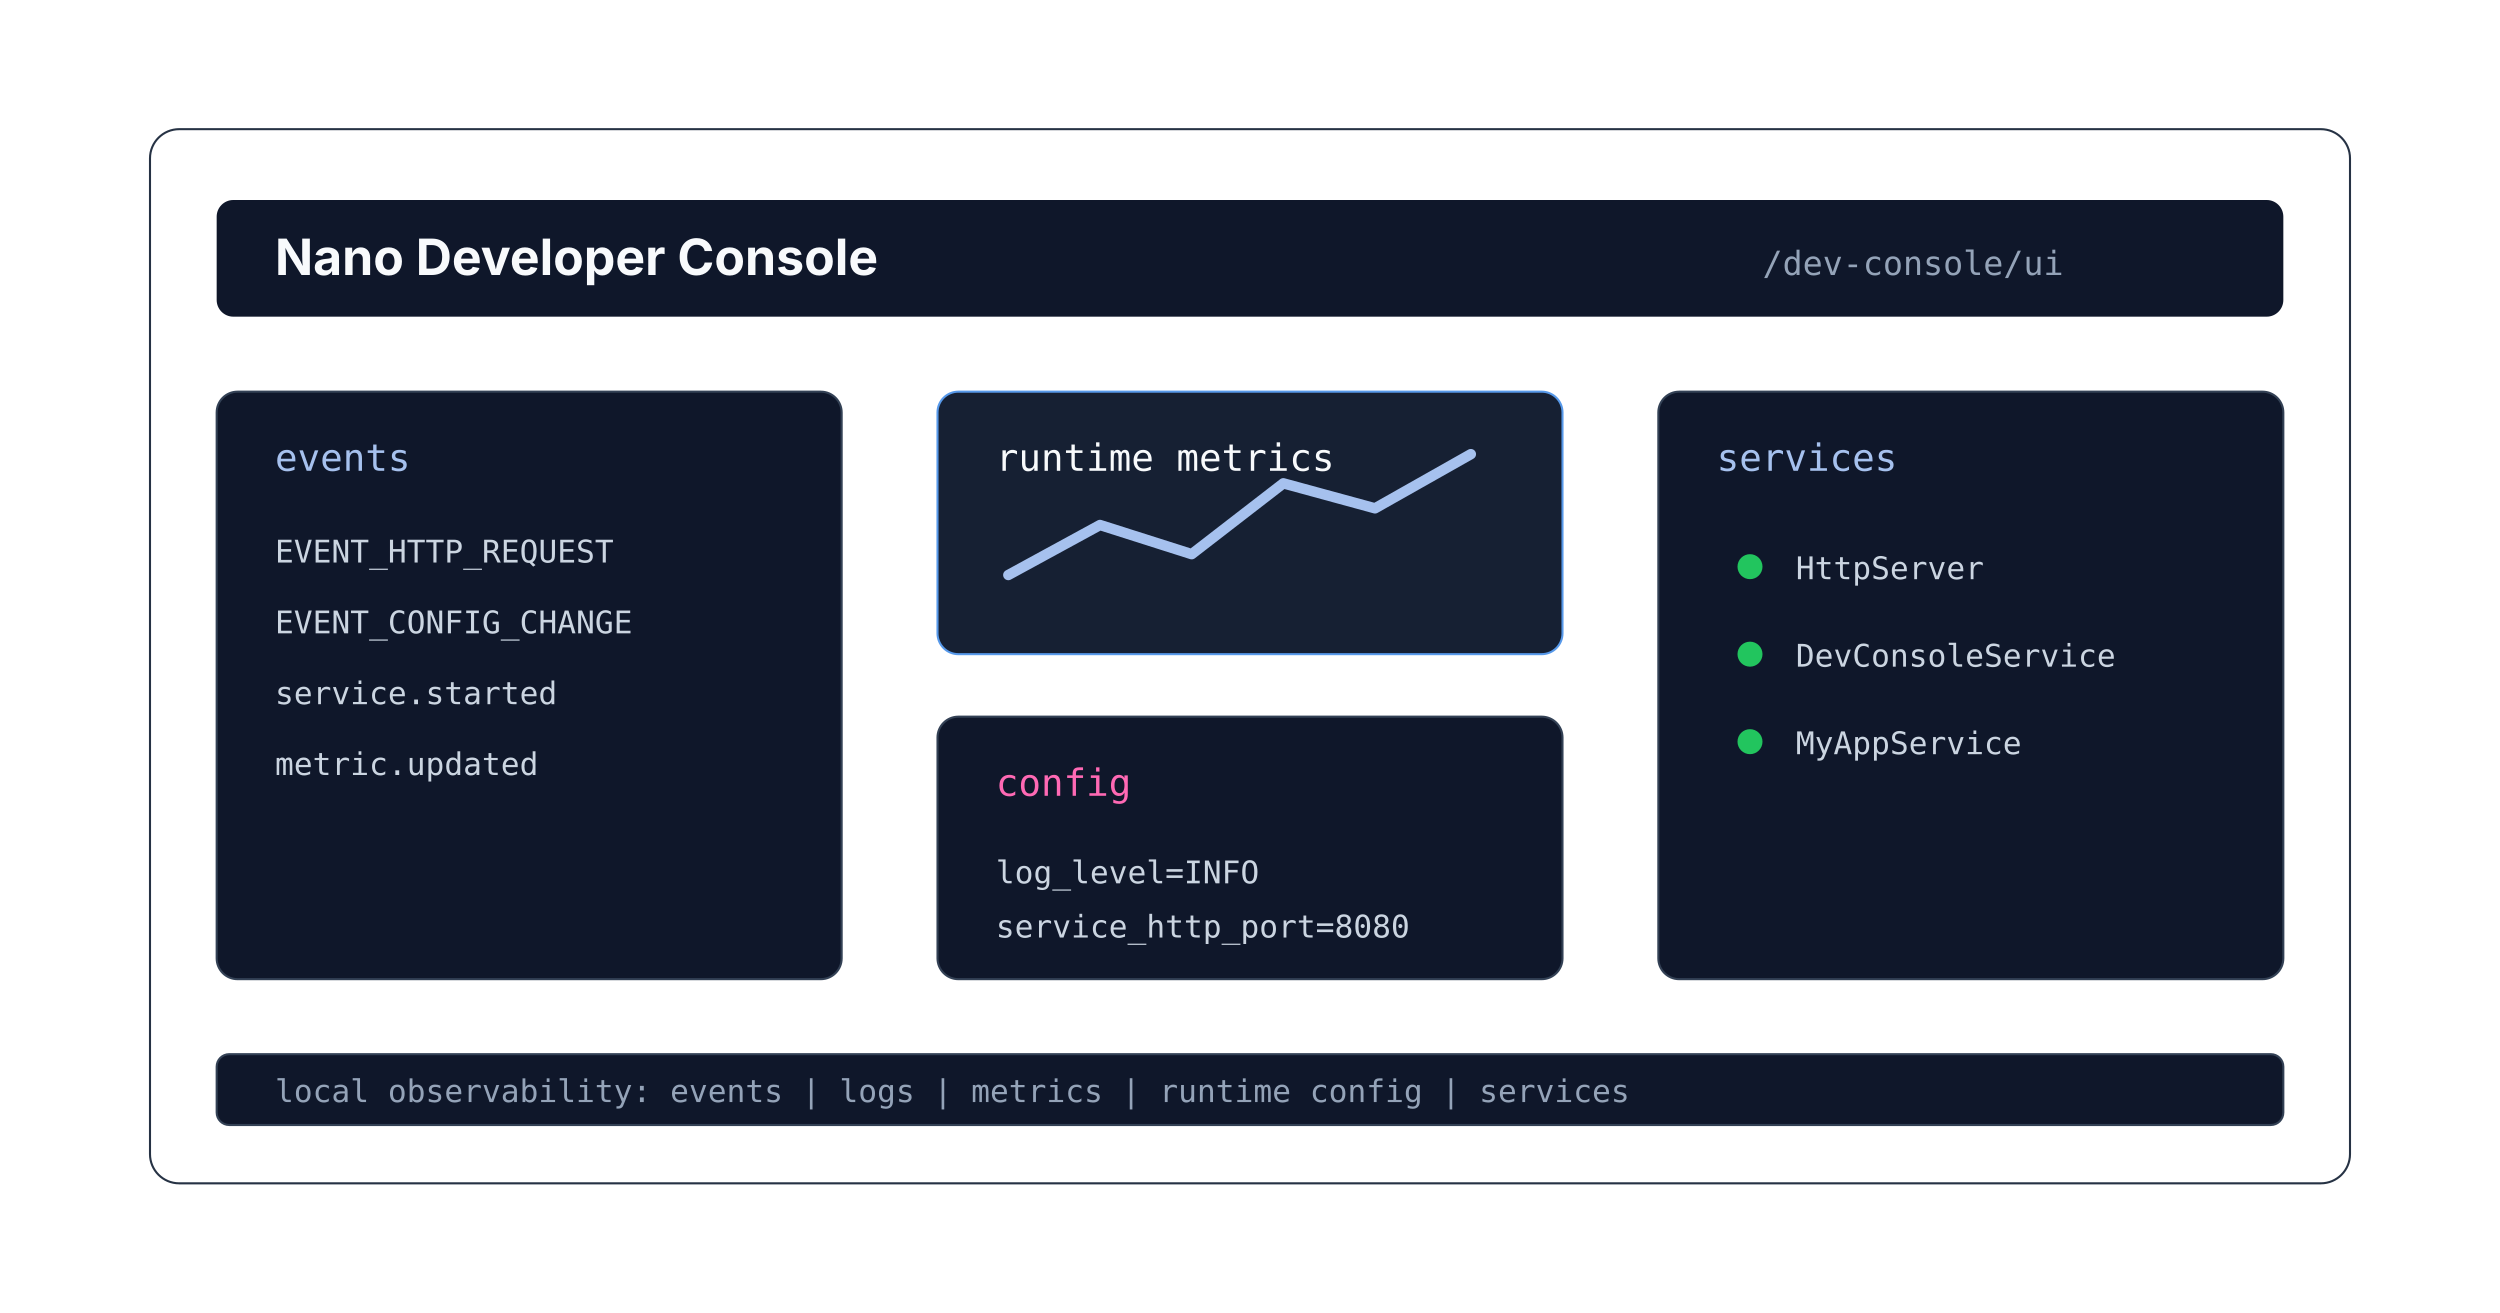
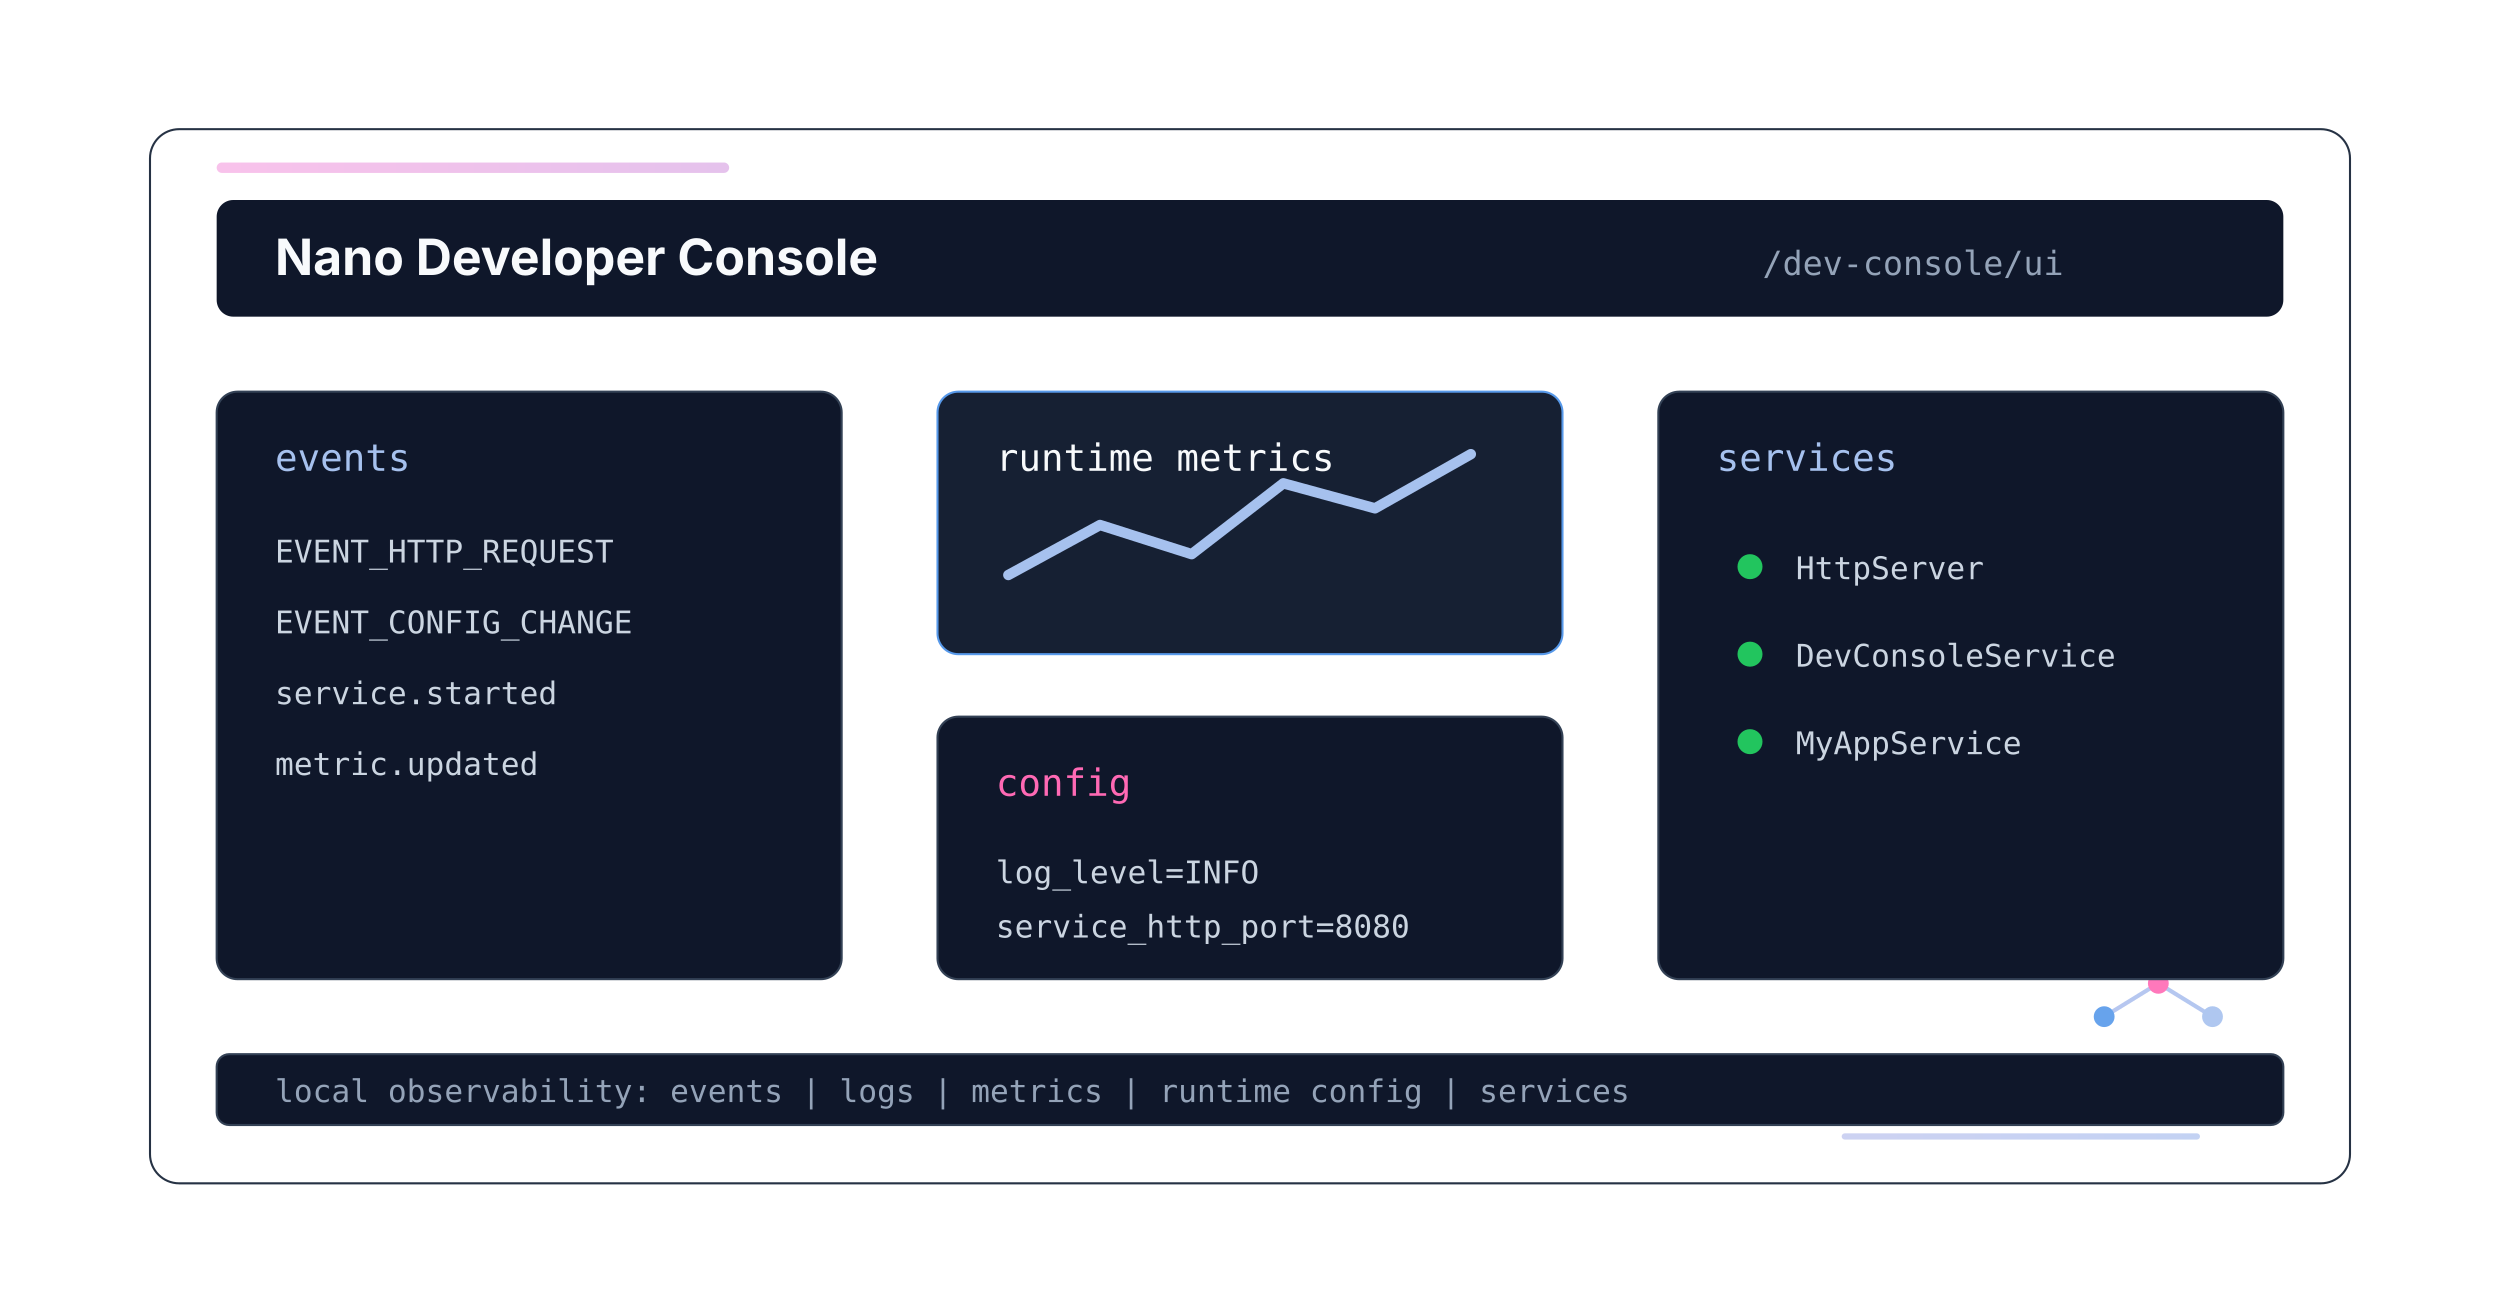
<svg xmlns="http://www.w3.org/2000/svg" width="1200" height="630" viewBox="0 0 1200 630" fill="none">
+   <defs>
+     <linearGradient id="nanoGradient" x1="72" y1="0" x2="1128" y2="0" gradientUnits="userSpaceOnUse">
+       <stop stop-color="#FBC2EB" />
+       <stop offset="1" stop-color="#A6C1EE" />
+     </linearGradient>
+   </defs>
  <rect x="72" y="62" width="1056" height="506" rx="14" fill="transparent" stroke="#263244" />
+   <rect x="104" y="78" width="246" height="5" rx="2.5" fill="url(#nanoGradient)" />
+   <rect x="884" y="544" width="172" height="3" rx="1.5" fill="url(#nanoGradient)" opacity=".72" />
+   <g opacity=".9">
+     <path d="M1062 488L1036 472L1010 488" stroke="url(#nanoGradient)" stroke-width="2" stroke-linecap="round" stroke-linejoin="round" />
+     <circle cx="1062" cy="488" r="5" fill="#A6C1EE" />
+     <circle cx="1036" cy="472" r="5" fill="#FF69B4" />
+     <circle cx="1010" cy="488" r="5" fill="#5799EA" />
+   </g>
  <rect x="104" y="96" width="992" height="56" rx="8" fill="#0F172A" />
  <text x="132" y="132" fill="#F8FAFC" font-family="Inter, Arial, sans-serif" font-size="24" font-weight="700">Nano Developer Console</text>
  <text x="846" y="132" fill="#94A3B8" font-family="ui-monospace, SFMono-Regular, Menlo, Consolas, monospace" font-size="16">/dev-console/ui</text>
  <rect x="104" y="188" width="300" height="282" rx="10" fill="#0F172A" stroke="#334155" />
  <text x="132" y="226" fill="#A6C1EE" font-family="ui-monospace, SFMono-Regular, Menlo, Consolas, monospace" font-size="18">events</text>
  <text x="132" y="270" fill="#CBD5E1" font-family="ui-monospace, SFMono-Regular, Menlo, Consolas, monospace" font-size="15">EVENT_HTTP_REQUEST</text>
  <text x="132" y="304" fill="#CBD5E1" font-family="ui-monospace, SFMono-Regular, Menlo, Consolas, monospace" font-size="15">EVENT_CONFIG_CHANGE</text>
  <text x="132" y="338" fill="#CBD5E1" font-family="ui-monospace, SFMono-Regular, Menlo, Consolas, monospace" font-size="15">service.started</text>
  <text x="132" y="372" fill="#CBD5E1" font-family="ui-monospace, SFMono-Regular, Menlo, Consolas, monospace" font-size="15">metric.updated</text>
  <rect x="450" y="188" width="300" height="126" rx="10" fill="#162033" stroke="#5799EA" />
  <text x="478" y="226" fill="#F8FAFC" font-family="ui-monospace, SFMono-Regular, Menlo, Consolas, monospace" font-size="18">runtime metrics</text>
  <path d="M484 276L528 252L572 266L616 232L660 244L706 218" stroke="#A6C1EE" stroke-width="5" stroke-linecap="round" stroke-linejoin="round" />
  <rect x="450" y="344" width="300" height="126" rx="10" fill="#0F172A" stroke="#334155" />
  <text x="478" y="382" fill="#FF69B4" font-family="ui-monospace, SFMono-Regular, Menlo, Consolas, monospace" font-size="18">config</text>
  <text x="478" y="424" fill="#CBD5E1" font-family="ui-monospace, SFMono-Regular, Menlo, Consolas, monospace" font-size="15">log_level=INFO</text>
  <text x="478" y="450" fill="#CBD5E1" font-family="ui-monospace, SFMono-Regular, Menlo, Consolas, monospace" font-size="15">service_http_port=8080</text>
  <rect x="796" y="188" width="300" height="282" rx="10" fill="#0F172A" stroke="#334155" />
  <text x="824" y="226" fill="#A6C1EE" font-family="ui-monospace, SFMono-Regular, Menlo, Consolas, monospace" font-size="18">services</text>
  <circle cx="840" cy="272" r="6" fill="#22C55E" />
  <text x="862" y="278" fill="#CBD5E1" font-family="ui-monospace, SFMono-Regular, Menlo, Consolas, monospace" font-size="15">HttpServer</text>
  <circle cx="840" cy="314" r="6" fill="#22C55E" />
  <text x="862" y="320" fill="#CBD5E1" font-family="ui-monospace, SFMono-Regular, Menlo, Consolas, monospace" font-size="15">DevConsoleService</text>
  <circle cx="840" cy="356" r="6" fill="#22C55E" />
  <text x="862" y="362" fill="#CBD5E1" font-family="ui-monospace, SFMono-Regular, Menlo, Consolas, monospace" font-size="15">MyAppService</text>
  <rect x="104" y="506" width="992" height="34" rx="6" fill="#0F172A" stroke="#334155" />
  <text x="132" y="529" fill="#94A3B8" font-family="ui-monospace, SFMono-Regular, Menlo, Consolas, monospace" font-size="15">local observability: events | logs | metrics | runtime config | services</text>
</svg>
